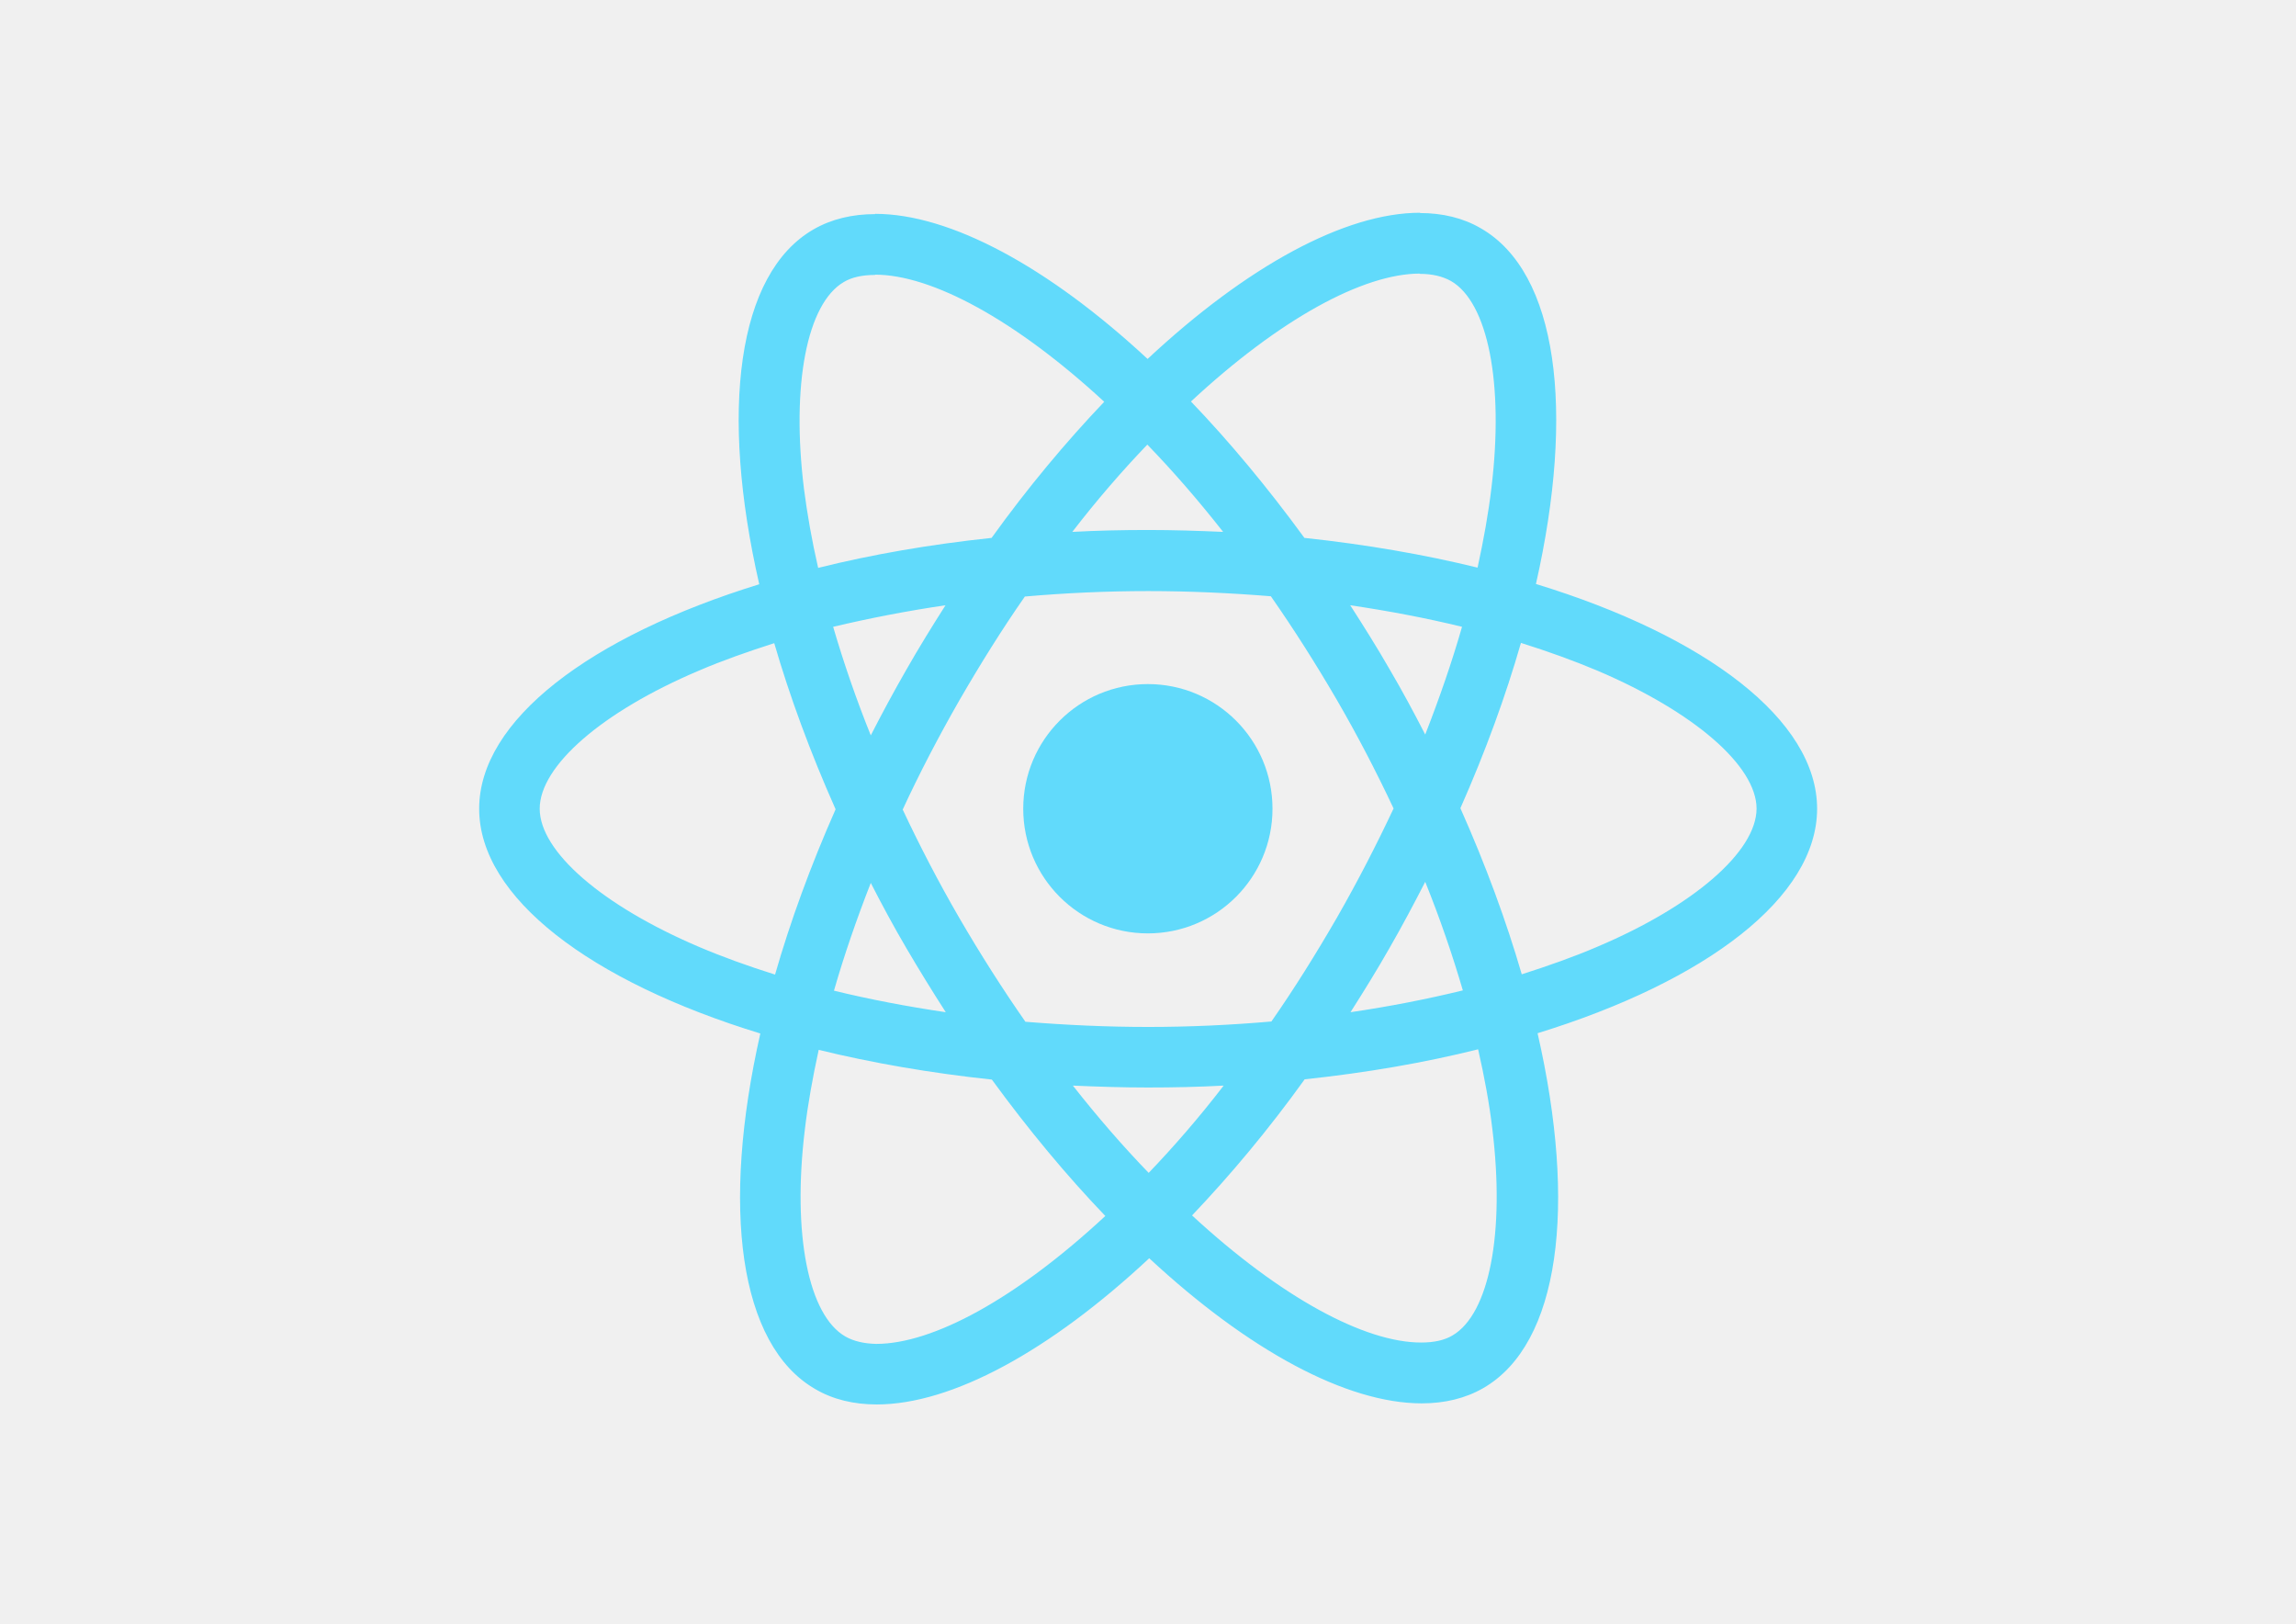
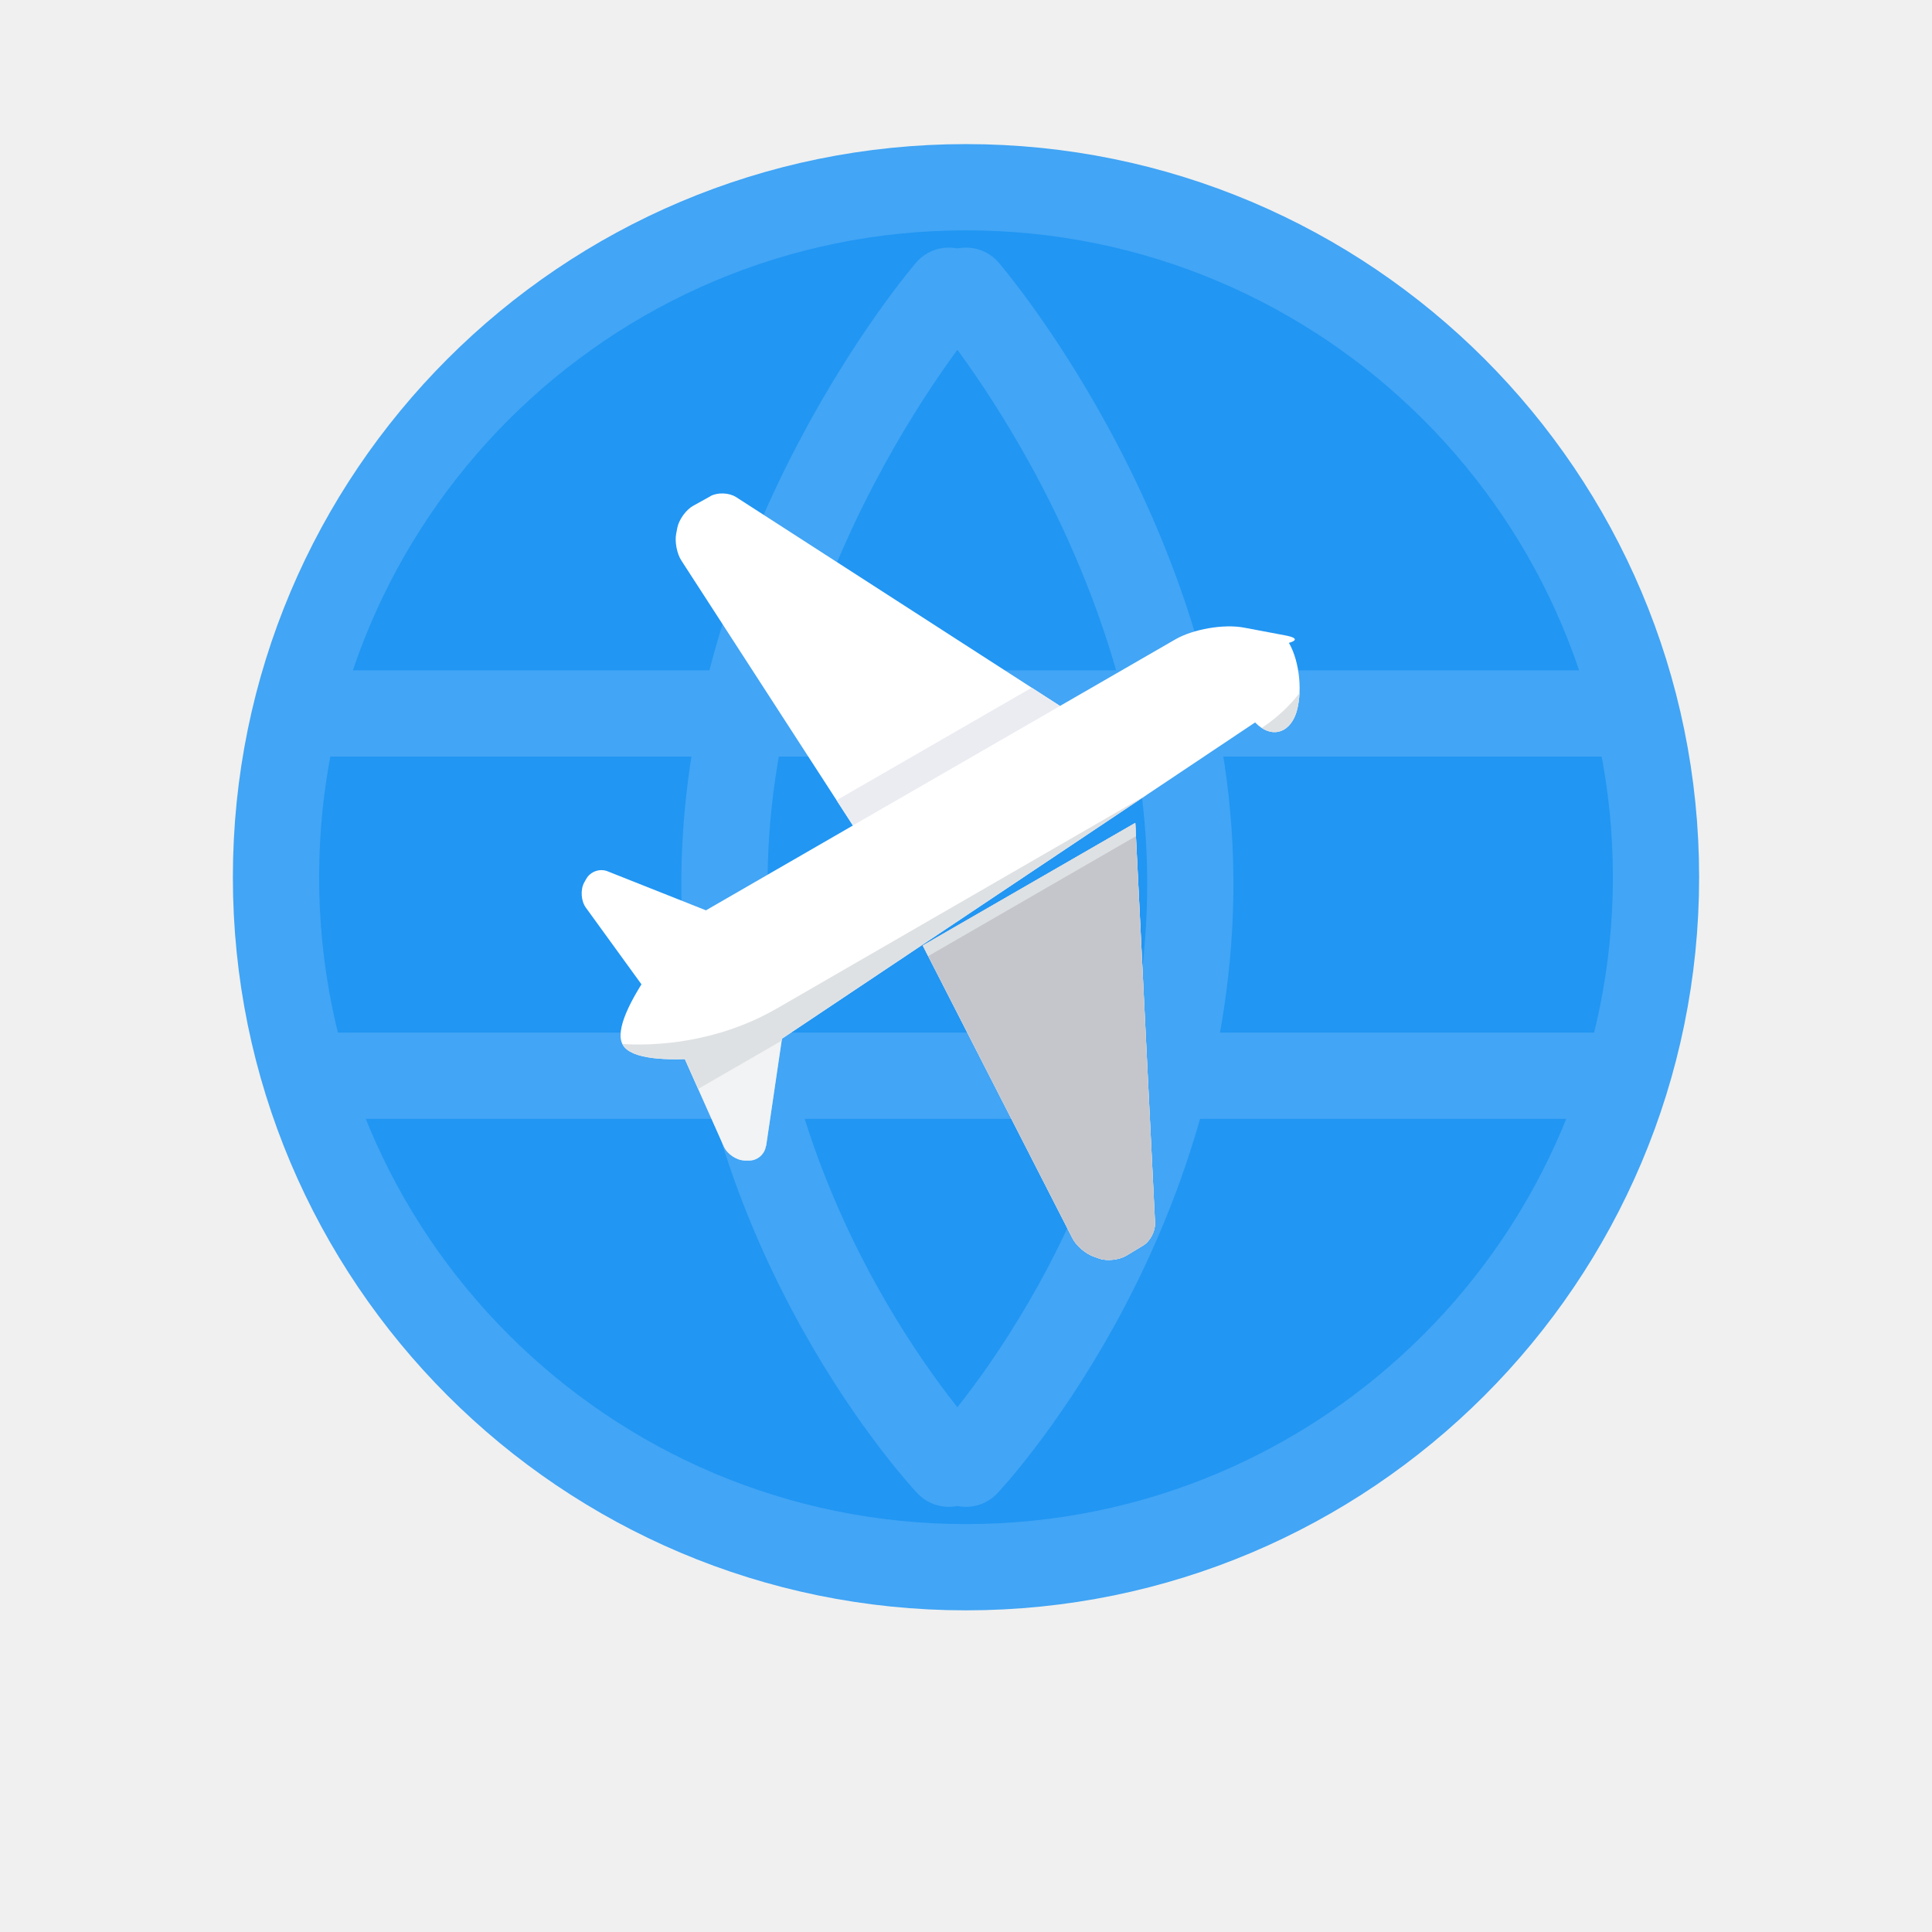
- <svg xmlns="http://www.w3.org/2000/svg" viewBox="0 0 841.9 595.3">
-   <g fill="#61DAFB">
-     <path d="M666.3 296.5c0-32.5-40.7-63.3-103.1-82.4 14.4-63.6 8-114.2-20.2-130.4-6.5-3.8-14.1-5.6-22.4-5.6v22.3c4.6 0 8.3.9 11.4 2.6 13.6 7.8 19.5 37.5 14.9 75.7-1.1 9.4-2.9 19.3-5.1 29.4-19.6-4.8-41-8.5-63.5-10.9-13.5-18.5-27.5-35.3-41.6-50 32.6-30.3 63.2-46.9 84-46.9V78c-27.5 0-63.5 19.6-99.9 53.6-36.4-33.8-72.4-53.2-99.9-53.2v22.3c20.7 0 51.4 16.5 84 46.6-14 14.7-28 31.4-41.3 49.9-22.6 2.4-44 6.1-63.6 11-2.3-10-4-19.7-5.2-29-4.7-38.2 1.1-67.9 14.6-75.8 3-1.8 6.9-2.6 11.5-2.6V78.5c-8.4 0-16 1.8-22.6 5.6-28.1 16.2-34.4 66.7-19.9 130.1-62.2 19.2-102.7 49.9-102.7 82.3 0 32.5 40.7 63.3 103.1 82.4-14.4 63.6-8 114.2 20.2 130.4 6.5 3.8 14.1 5.6 22.5 5.6 27.5 0 63.5-19.6 99.9-53.6 36.4 33.8 72.4 53.2 99.9 53.2 8.4 0 16-1.8 22.6-5.6 28.1-16.2 34.4-66.7 19.9-130.1 62-19.1 102.5-49.9 102.5-82.3zm-130.2-66.7c-3.7 12.9-8.3 26.2-13.5 39.5-4.1-8-8.4-16-13.1-24-4.6-8-9.5-15.8-14.4-23.4 14.2 2.1 27.9 4.7 41 7.9zm-45.8 106.5c-7.8 13.5-15.8 26.3-24.1 38.2-14.9 1.3-30 2-45.2 2-15.1 0-30.2-.7-45-1.9-8.3-11.9-16.4-24.6-24.2-38-7.6-13.1-14.5-26.4-20.8-39.8 6.2-13.4 13.2-26.8 20.7-39.9 7.8-13.5 15.8-26.3 24.1-38.2 14.9-1.3 30-2 45.2-2 15.1 0 30.2.7 45 1.9 8.3 11.9 16.4 24.6 24.2 38 7.6 13.1 14.5 26.4 20.8 39.8-6.3 13.4-13.2 26.8-20.7 39.9zm32.3-13c5.4 13.4 10 26.8 13.8 39.8-13.1 3.2-26.9 5.9-41.2 8 4.9-7.7 9.8-15.6 14.4-23.7 4.6-8 8.9-16.1 13-24.1zM421.2 430c-9.3-9.6-18.6-20.3-27.8-32 9 .4 18.2.7 27.5.7 9.4 0 18.7-.2 27.8-.7-9 11.7-18.3 22.4-27.5 32zm-74.4-58.9c-14.2-2.1-27.9-4.7-41-7.9 3.7-12.9 8.3-26.2 13.5-39.5 4.1 8 8.4 16 13.1 24 4.7 8 9.5 15.8 14.4 23.4zM420.7 163c9.3 9.6 18.6 20.3 27.8 32-9-.4-18.2-.7-27.5-.7-9.4 0-18.7.2-27.8.7 9-11.7 18.3-22.4 27.5-32zm-74 58.9c-4.9 7.7-9.8 15.6-14.4 23.7-4.6 8-8.9 16-13 24-5.4-13.4-10-26.8-13.8-39.8 13.1-3.1 26.9-5.8 41.2-7.9zm-90.5 125.2c-35.4-15.1-58.3-34.9-58.3-50.6 0-15.7 22.9-35.6 58.3-50.6 8.6-3.7 18-7 27.7-10.1 5.7 19.6 13.2 40 22.5 60.9-9.2 20.8-16.6 41.1-22.2 60.6-9.9-3.1-19.3-6.5-28-10.2zM310 490c-13.6-7.8-19.5-37.5-14.9-75.7 1.1-9.4 2.9-19.3 5.1-29.4 19.6 4.8 41 8.5 63.5 10.9 13.5 18.5 27.5 35.3 41.6 50-32.6 30.3-63.2 46.9-84 46.9-4.5-.1-8.3-1-11.3-2.7zm237.2-76.2c4.7 38.2-1.1 67.9-14.6 75.8-3 1.8-6.9 2.6-11.5 2.6-20.7 0-51.4-16.5-84-46.6 14-14.7 28-31.4 41.3-49.9 22.6-2.4 44-6.1 63.6-11 2.3 10.1 4.1 19.8 5.2 29.1zm38.5-66.7c-8.6 3.7-18 7-27.7 10.1-5.7-19.6-13.2-40-22.5-60.9 9.2-20.8 16.6-41.1 22.2-60.6 9.9 3.1 19.3 6.5 28.1 10.2 35.4 15.1 58.3 34.9 58.3 50.6-.1 15.7-23 35.6-58.4 50.6zM320.8 78.4z" />
-     <circle cx="420.9" cy="296.5" r="45.7" />
-     <path d="M520.5 78.1z" />
+ <svg xmlns="http://www.w3.org/2000/svg" viewBox="0 0 84 84" width="84" height="84">
+   <defs>
+     <clipPath clipPathUnits="userSpaceOnUse" id="cp1">
+       <path d="M42,68.14c16.57,0 30,-13.43 30,-30c0,-16.57 -13.43,-30 -30,-30c-16.57,0 -30,13.43 -30,30c0,16.57 13.43,30 30,30z" />
+     </clipPath>
+     <clipPath clipPathUnits="userSpaceOnUse" id="cp2">
+       <path d="M30,39.98c0,0 -3.66,4.18 -2.92,5.45c0.73,1.27 6.2,0.21 6.2,0.21l21.29,-14.23c0.66,0.69 1.46,0.52 1.78,-0.39l-0.02,0.06c0.32,-0.9 0.19,-2.3 -0.29,-3.13c0,0 0.69,-0.17 -0.19,-0.33l-1.75,-0.33c-0.88,-0.17 -2.22,0.06 -3,0.51zM25.49,38.21l-0.09,0.16c-0.17,0.31 -0.14,0.8 0.07,1.09l2.48,3.42v0l4.51,-2.6v0l-6.05,-2.4c-0.33,-0.13 -0.74,0.01 -0.92,0.33zM33.31,49.83l0.95,-6.44v0l-4.51,2.6v0l1.72,3.86c0.15,0.33 0.55,0.6 0.91,0.61l0.18,0c0.36,0.01 0.69,-0.27 0.74,-0.63zM30.88,21.58l-0.74,0.41c-0.31,0.17 -0.62,0.6 -0.69,0.95l-0.05,0.26c-0.07,0.35 0.03,0.88 0.23,1.18l7.77,12v0l9.24,-5.33v0l-14.64,-9.44c-0.3,-0.19 -0.8,-0.21 -1.11,-0.04zM50.22,53.18l-0.86,-17.4v0l-9.24,5.33v0l6.51,12.73c0.16,0.32 0.57,0.67 0.91,0.79l0.25,0.09c0.34,0.12 0.86,0.06 1.17,-0.12l0.73,-0.44c0.31,-0.18 0.54,-0.62 0.53,-0.98z" />
+     </clipPath>
+   </defs>
+   <style>
+ 		tspan { white-space:pre }
+ 		.shp0 { fill: #000000 } 
+ 		.shp1 { fill: #2196f3;stroke: #42a5f5;stroke-width: 3.75 } 
+ 		.shp2 { fill: none;stroke: #42a5f5;stroke-linecap:square;stroke-width: 3.75 } 
+ 		.shp3 { fill: none;stroke: #42a5f5;stroke-linecap:round;stroke-linejoin:round;stroke-width: 3.75 } 
+ 		.shp4 { fill: #ffffff } 
+ 		.shp5 { fill: #ebecf2 } 
+ 		.shp6 { fill: #dee1e3 } 
+ 		.shp7 { opacity: 0.4;fill: #dee1e3 } 
+ 		.shp8 { fill: #c5c6cc } 
+ 	</style>
+   <g id="Logo copy">
+     <g id="Group 3 copy">
+       <path id="Oval copy" class="shp0" d="M42.38,68.14c12.22,0 22.13,-9.91 22.13,-22.13c0,-12.22 -9.91,-22.13 -22.12,-22.13c-12.22,0 -22.12,9.91 -22.12,22.13c0,12.22 9.91,22.13 22.13,22.13z" />
+       <path id="Oval copy" class="shp1" d="M42,68.14c16.57,0 30,-13.43 30,-30c0,-16.57 -13.43,-30 -30,-30c-16.57,0 -30,13.43 -30,30c0,16.57 13.43,30 30,30z" />
+       <g id="Mask by Oval copy" clip-path="url(#cp1)">
+         <g id="Group 2 copy">
+           <path id="Line copy" class="shp2" d="M68.54,31.02h-53.82" />
+           <path id="Line copy" class="shp2" d="M68.54,46.77h-53.82" />
+           <path id="Path 2 copy" class="shp3" d="M41.25,12.64c0,0 -9.96,11.58 -9.75,26.25c0.22,14.67 9.75,24.75 9.75,24.75" />
+           <path id="Path 2 copy" class="shp3" d="M42,63.64c0,0 9.53,-10.08 9.75,-24.75c0.22,-14.67 -9.75,-26.25 -9.75,-26.25" />
+         </g>
+       </g>
+     </g>
+     <g id="Group 7 copy">
+       <g id="Plane Icon copy">
+         <path id="Combined Shape copy" class="shp4" d="M30,39.98c0,0 -3.66,4.18 -2.92,5.45c0.73,1.27 6.2,0.21 6.2,0.21l21.29,-14.23c0.66,0.69 1.46,0.52 1.78,-0.39l-0.02,0.06c0.32,-0.9 0.19,-2.3 -0.29,-3.13c0,0 0.69,-0.17 -0.19,-0.33l-1.75,-0.33c-0.88,-0.17 -2.22,0.06 -3,0.51zM25.49,38.21l-0.09,0.16c-0.17,0.31 -0.14,0.8 0.07,1.09l2.48,3.42v0l4.51,-2.6v0l-6.05,-2.4c-0.33,-0.13 -0.74,0.01 -0.92,0.33zM33.31,49.83l0.95,-6.44v0l-4.51,2.6v0l1.72,3.86c0.15,0.33 0.55,0.6 0.91,0.61l0.18,0c0.36,0.01 0.69,-0.27 0.74,-0.63zM30.88,21.58l-0.74,0.41c-0.31,0.17 -0.62,0.6 -0.69,0.95l-0.05,0.26c-0.07,0.35 0.03,0.88 0.23,1.18l7.77,12v0l9.24,-5.33v0l-14.64,-9.44c-0.3,-0.19 -0.8,-0.21 -1.11,-0.04zM50.22,53.18l-0.86,-17.4v0l-9.24,5.33v0l6.51,12.73c0.16,0.32 0.57,0.67 0.91,0.79l0.25,0.09c0.34,0.12 0.86,0.06 1.17,-0.12l0.73,-0.44c0.31,-0.18 0.54,-0.62 0.53,-0.98z" />
+         <g id="Mask by Combined Shape copy" clip-path="url(#cp2)">
+           <path id="Rectangle 7 copy" class="shp5" d="M35.79,35.13l0.65,1.13l10.75,-6.2l-0.65,-1.13z" />
+           <path id="Rectangle 5 copy" class="shp6" d="M50.22,53.18l-0.86,-17.4v0l-9.24,5.33v0l6.51,12.73c0.16,0.32 0.57,0.67 0.91,0.79l0.25,0.09c0.34,0.12 0.86,0.06 1.17,-0.12l0.73,-0.44c0.31,-0.18 0.54,-0.62 0.53,-0.98z" />
+           <path id="Combined Shape copy" class="shp7" d="M32.56,50.46l-0.18,0c-0.36,-0.01 -0.77,-0.28 -0.91,-0.61l-1.72,-3.86l0.09,-0.05c1.69,-0.14 3.51,-0.58 3.51,-0.58l0.69,-0.46l-0.72,4.93c-0.05,0.36 -0.38,0.64 -0.74,0.63z" />
+           <path id="Combined Shape copy" class="shp8" d="M50.22,53.18l-0.86,-17.4v0l-9.24,5.33v0l6.51,12.73c0.16,0.32 0.57,0.67 0.91,0.79l0.25,0.09c0.34,0.12 0.86,0.06 1.17,-0.12l0.73,-0.44c0.31,-0.18 0.54,-0.62 0.53,-0.98zM37.51,42.93l2.17,3.76l11.29,-9.91l-0.7,-1.22z" />
+           <path id="Combined Shape copy" class="shp6" d="M57.55,28.17c-0.31,0.74 -0.87,2.45 -3.16,3.77l-20.62,11.91c-2.64,1.52 -5.36,1.63 -6.71,1.54c0.01,0.02 0.02,0.03 0.03,0.05c0.73,1.27 1.61,2.86 1.61,2.86l29.79,-17.2c0,0 -0.45,-1.64 -0.93,-2.92z" />
+         </g>
+       </g>
+     </g>
  </g>
</svg>
